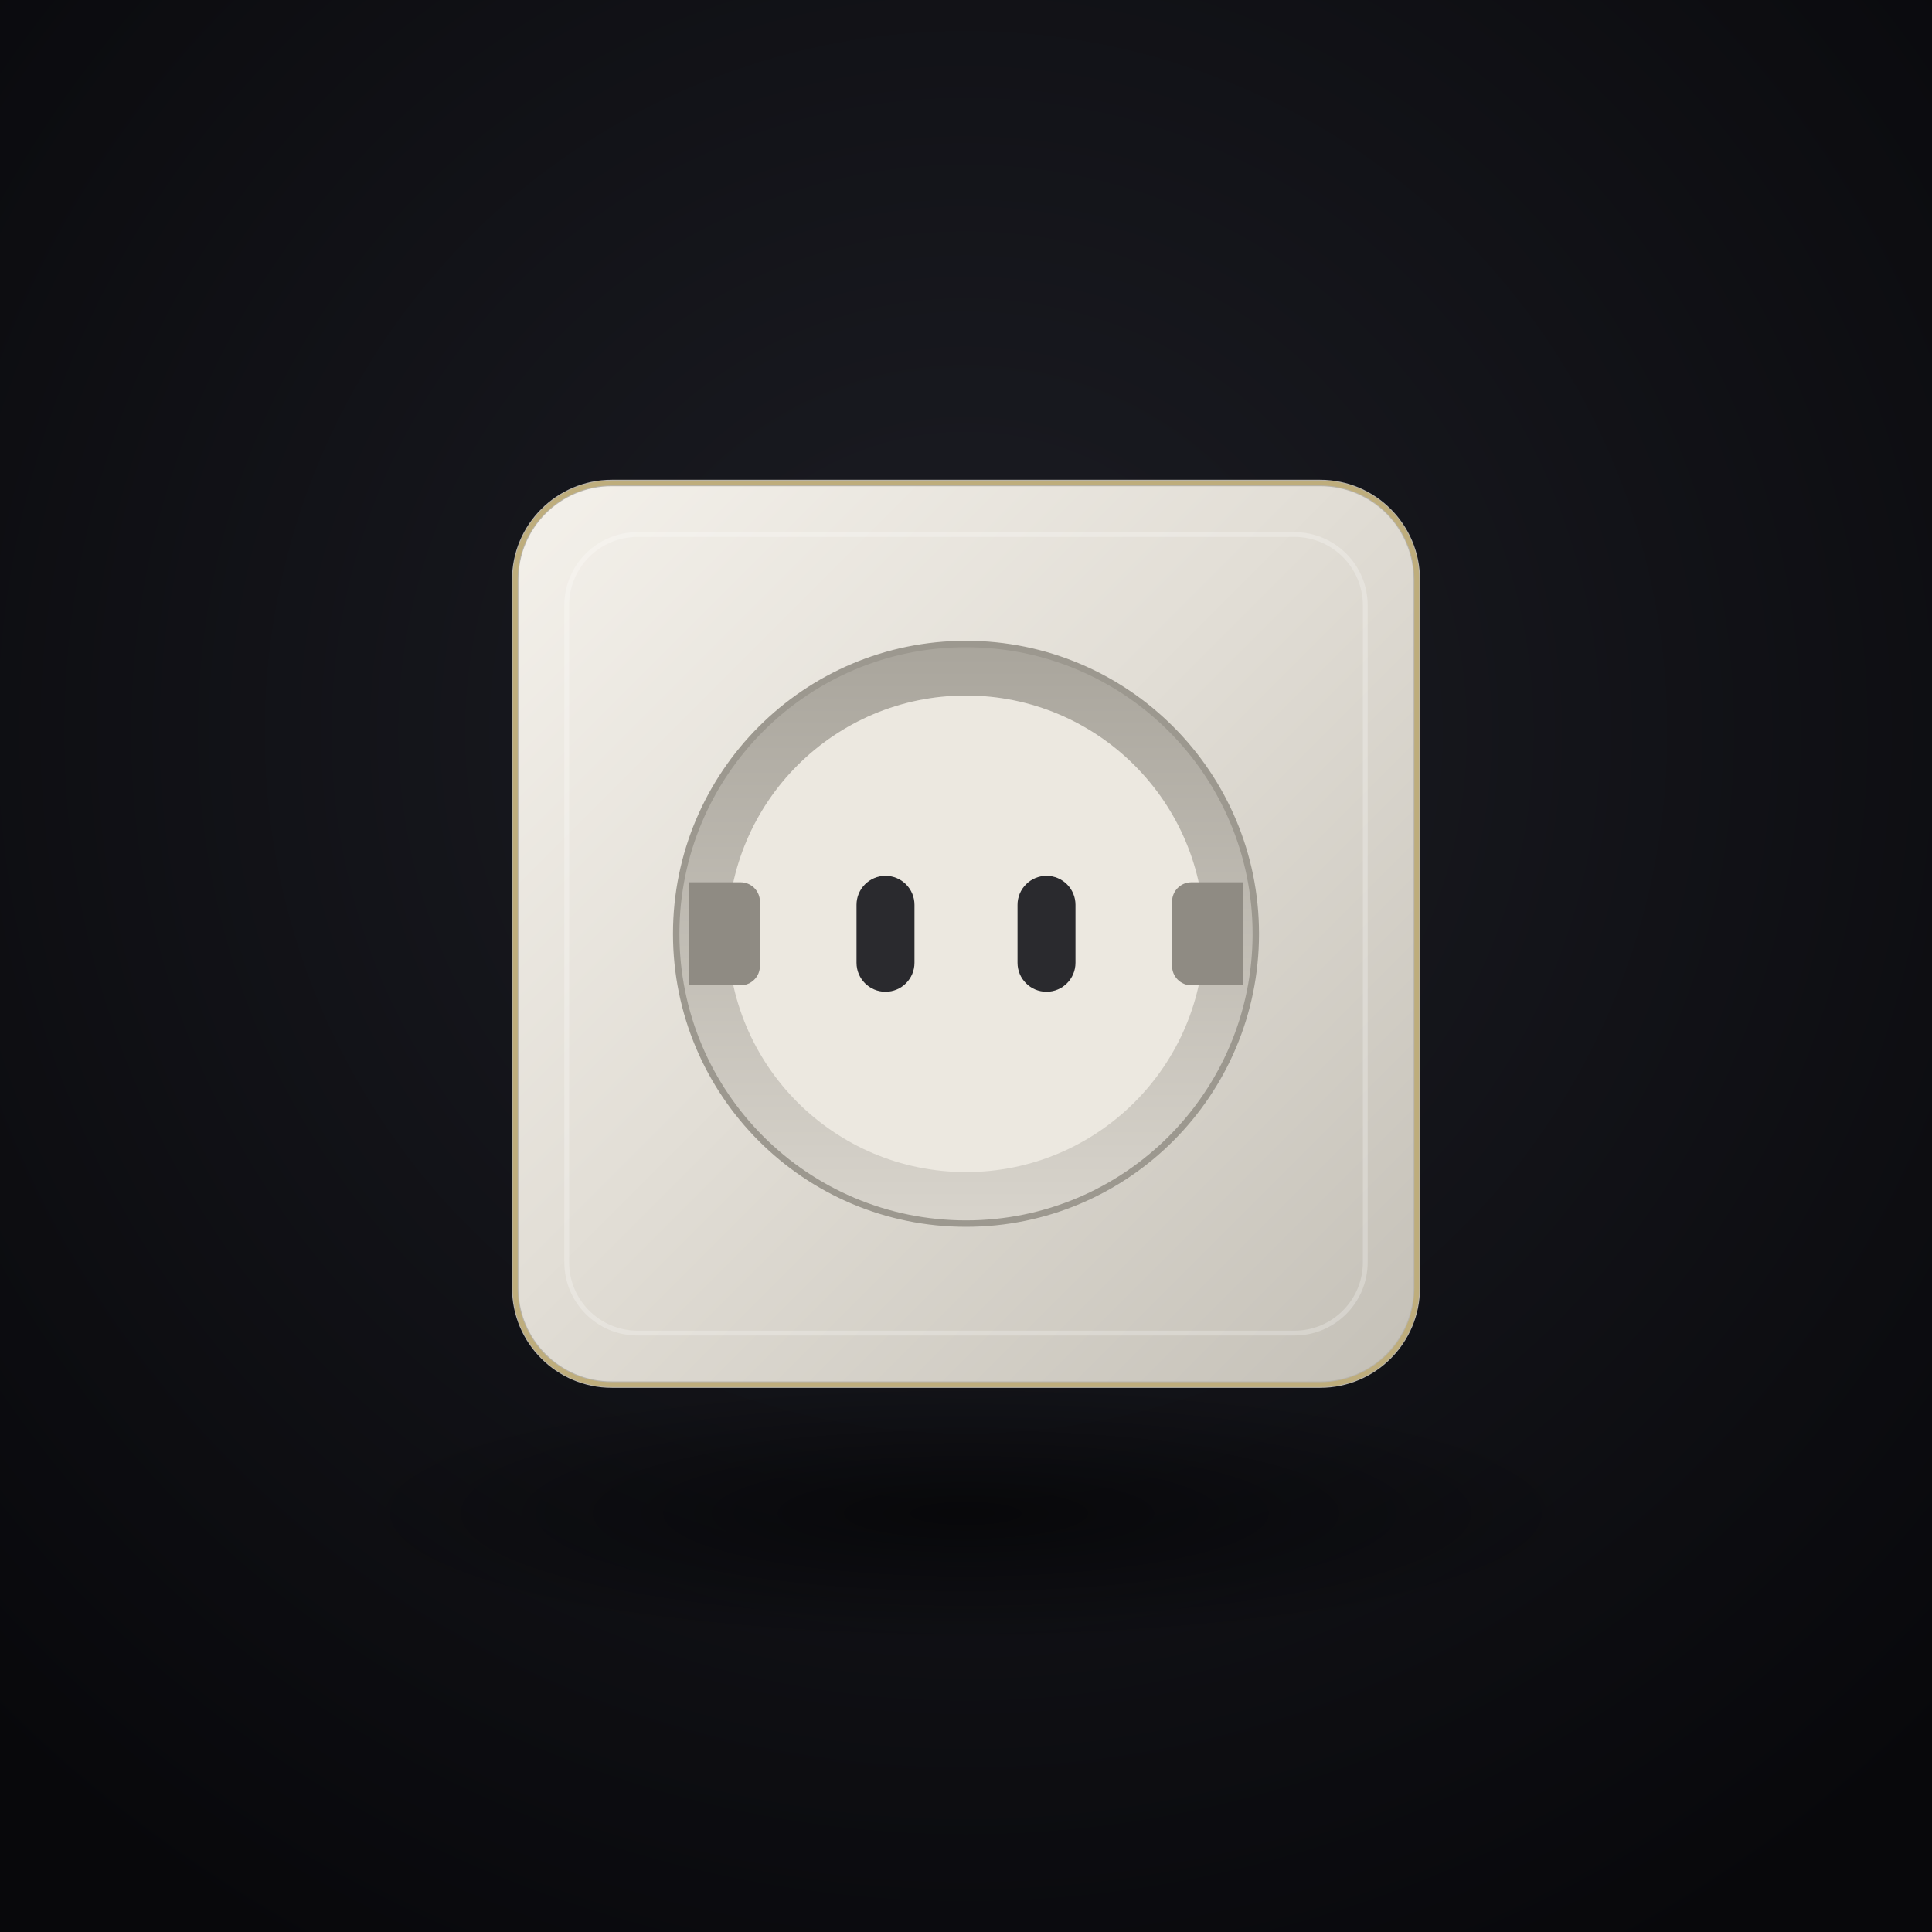
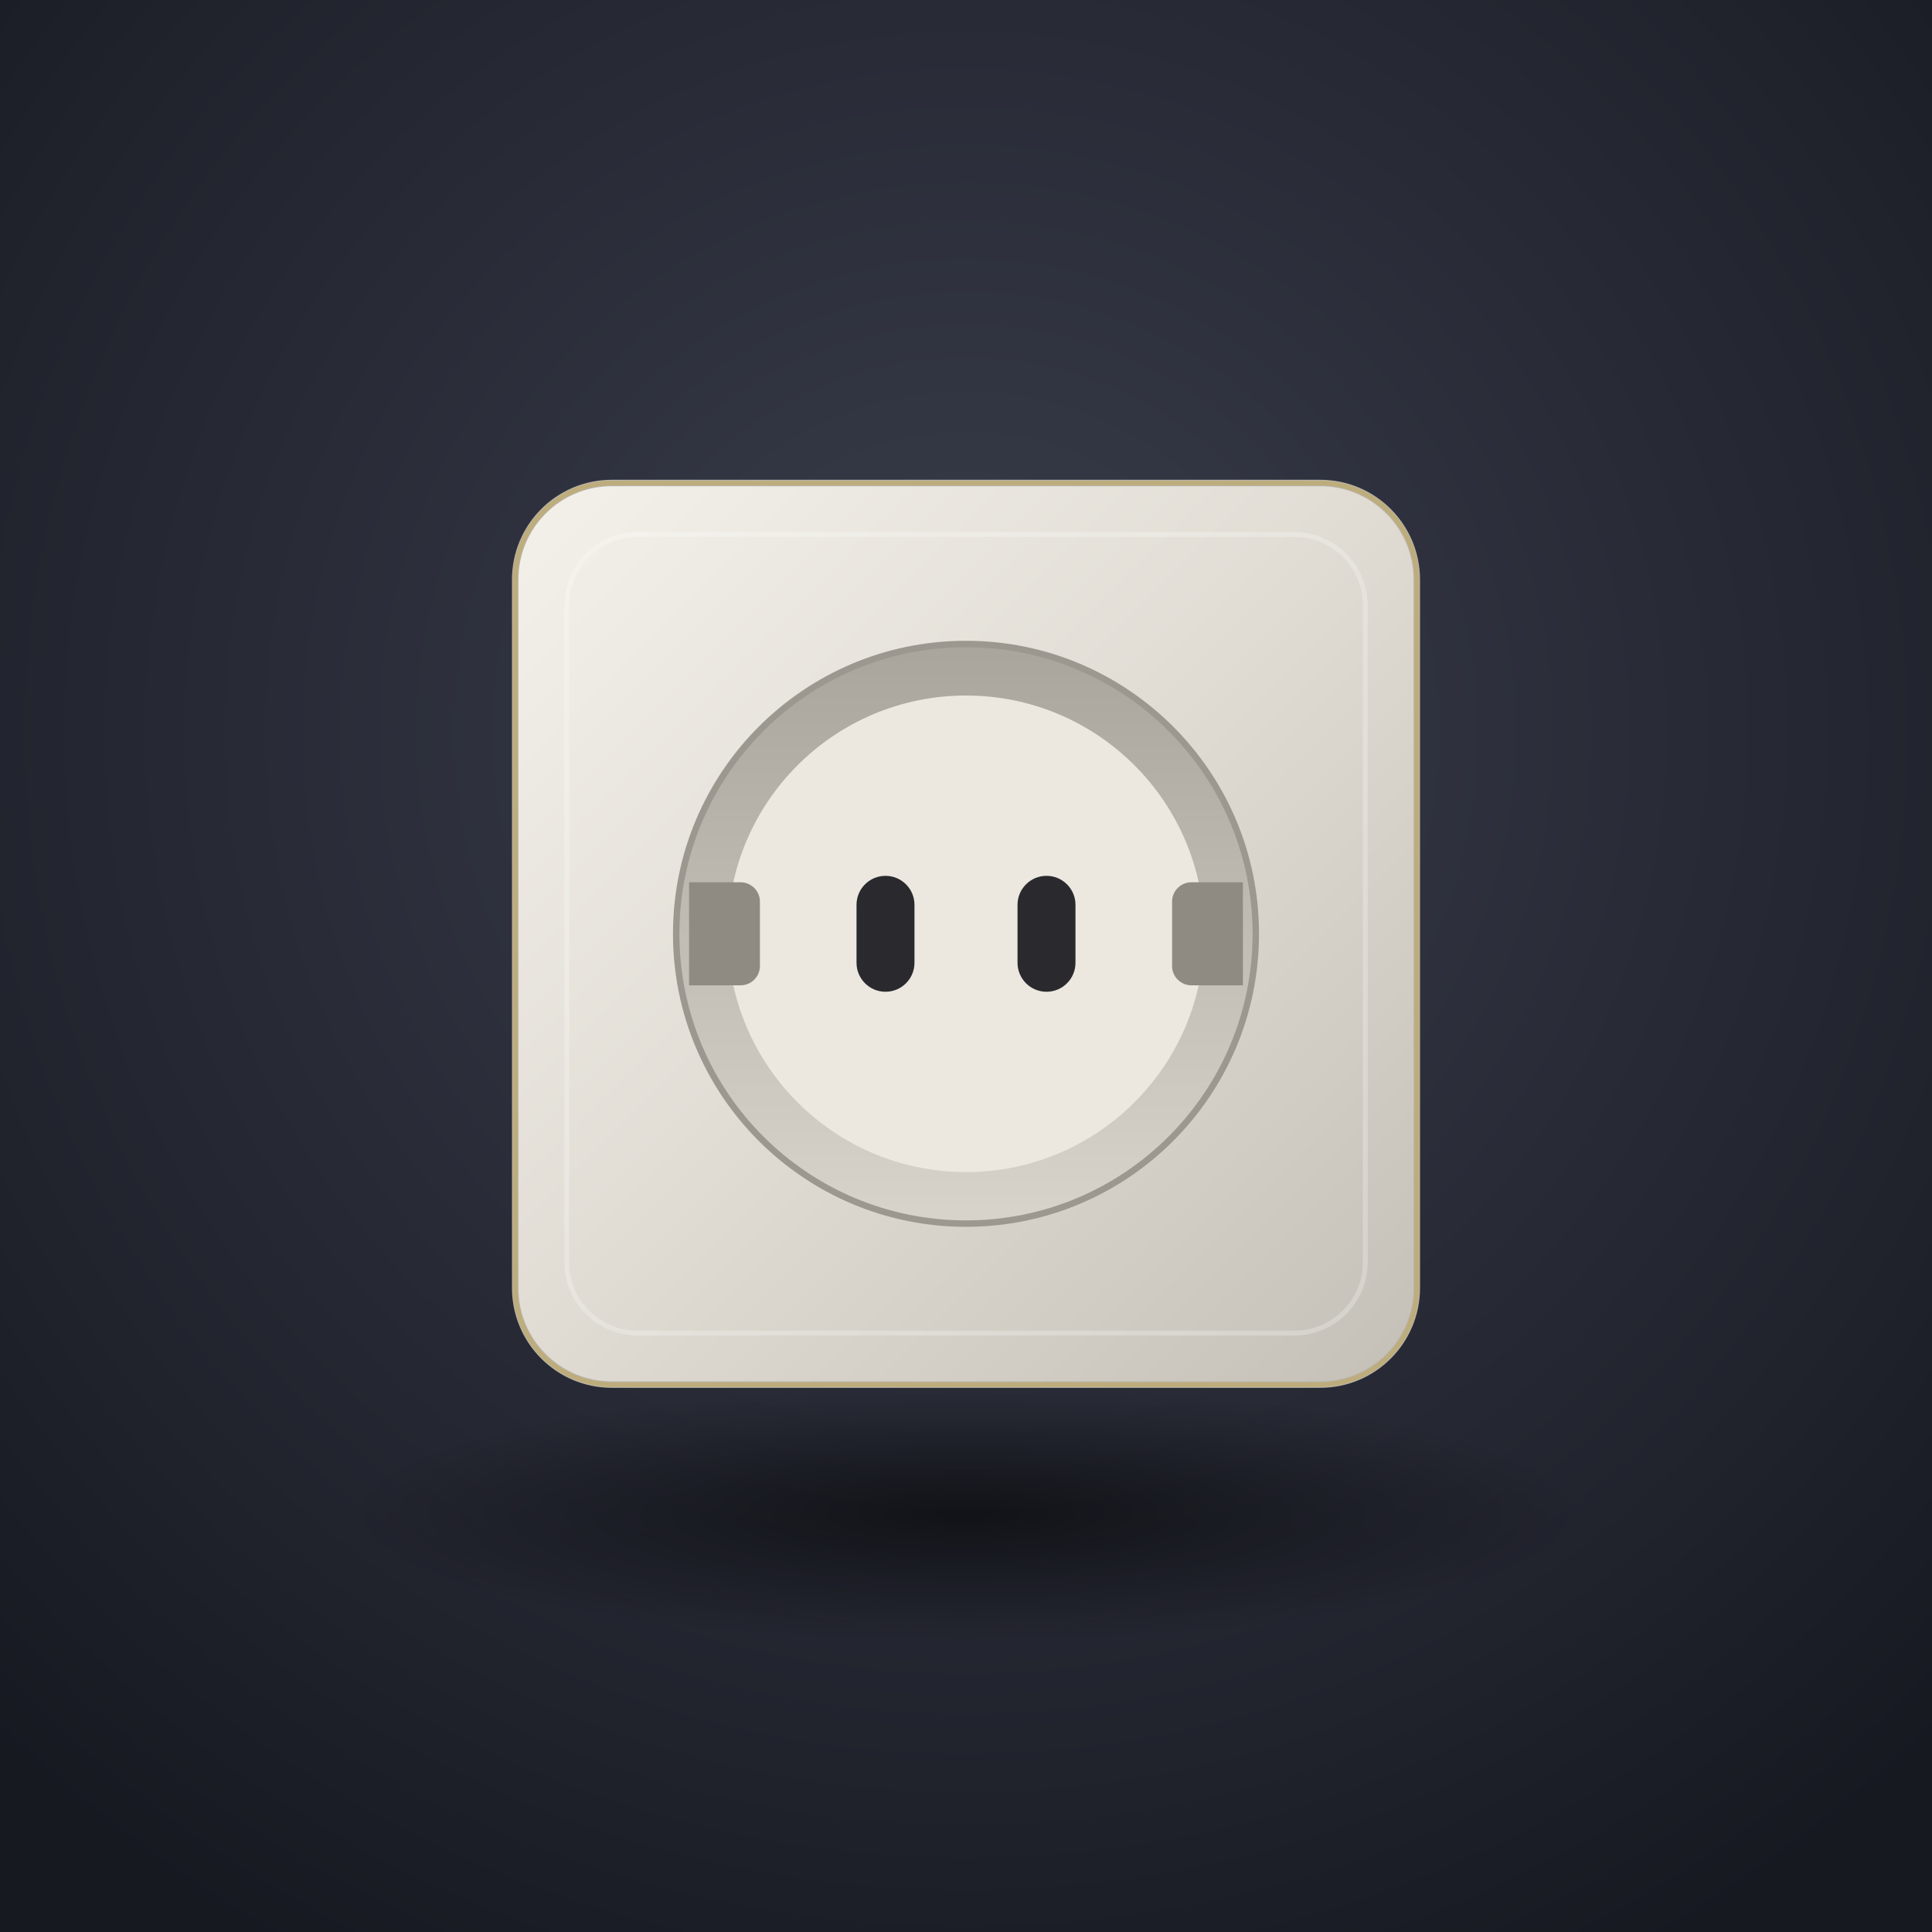
<svg xmlns="http://www.w3.org/2000/svg" viewBox="0 0 600 600" width="600" height="600">
  <defs>
    <radialGradient id="g-bg" cx="50%" cy="38%" r="72%">
-       <stop offset="0" stop-color="#1c1d24" />
-       <stop offset="1" stop-color="#08080b" />
+       <stop offset="0" stop-color="#3a3e4c" />
+       <stop offset="1" stop-color="#171921" />
    </radialGradient>
    <linearGradient id="g-satin" x1="0" y1="0" x2="1" y2="1">
      <stop offset="0" stop-color="#f4f1eb" />
      <stop offset="0.45" stop-color="#e2ded6" />
      <stop offset="1" stop-color="#c4c0b7" />
    </linearGradient>
    <linearGradient id="g-anthracite" x1="0" y1="0" x2="1" y2="1">
      <stop offset="0" stop-color="#3d3f47" />
      <stop offset="0.5" stop-color="#2b2d34" />
      <stop offset="1" stop-color="#1c1e23" />
    </linearGradient>
    <linearGradient id="g-recess" x1="0" y1="0" x2="0" y2="1">
      <stop offset="0" stop-color="#a9a59c" />
      <stop offset="1" stop-color="#d8d4cc" />
    </linearGradient>
    <radialGradient id="g-shadow" cx="50%" cy="50%" r="50%">
      <stop offset="0" stop-color="#000" stop-opacity="0.55" />
      <stop offset="1" stop-color="#000" stop-opacity="0" />
    </radialGradient>
  </defs>
  <rect width="600" height="600" fill="url(#g-bg)" />
  <ellipse cx="300" cy="470" rx="190" ry="40" fill="url(#g-shadow)" />
  <g>
    <rect x="160" y="150" width="280" height="280" rx="30" fill="url(#g-satin)" />
    <rect x="160" y="150" width="280" height="280" rx="30" fill="none" stroke="#b8b4ab" stroke-width="2" />
    <rect x="176" y="166" width="248" height="248" rx="22" fill="none" stroke="#fff" stroke-opacity="0.25" stroke-width="1.5" />
    <circle cx="300" cy="290" r="90" fill="url(#g-recess)" />
    <circle cx="300" cy="290" r="90" fill="none" stroke="#9c988f" stroke-width="2" />
    <circle cx="300" cy="290" r="74" fill="#ece8e0" />
    <rect x="266" y="272" width="18" height="36" rx="9" fill="#2a2a2e" />
    <rect x="316" y="272" width="18" height="36" rx="9" fill="#2a2a2e" />
    <path d="M214 274 h16 a6 6 0 0 1 6 6 v20 a6 6 0 0 1 -6 6 h-16 Z" fill="#8f8b83" />
    <path d="M386 274 h-16 a6 6 0 0 0 -6 6 v20 a6 6 0 0 0 6 6 h16 Z" fill="#8f8b83" />
  </g>
  <rect x="160" y="150" width="280" height="280" rx="30" fill="none" stroke="#c9a227" stroke-opacity="0.35" stroke-width="1.5" />
</svg>
